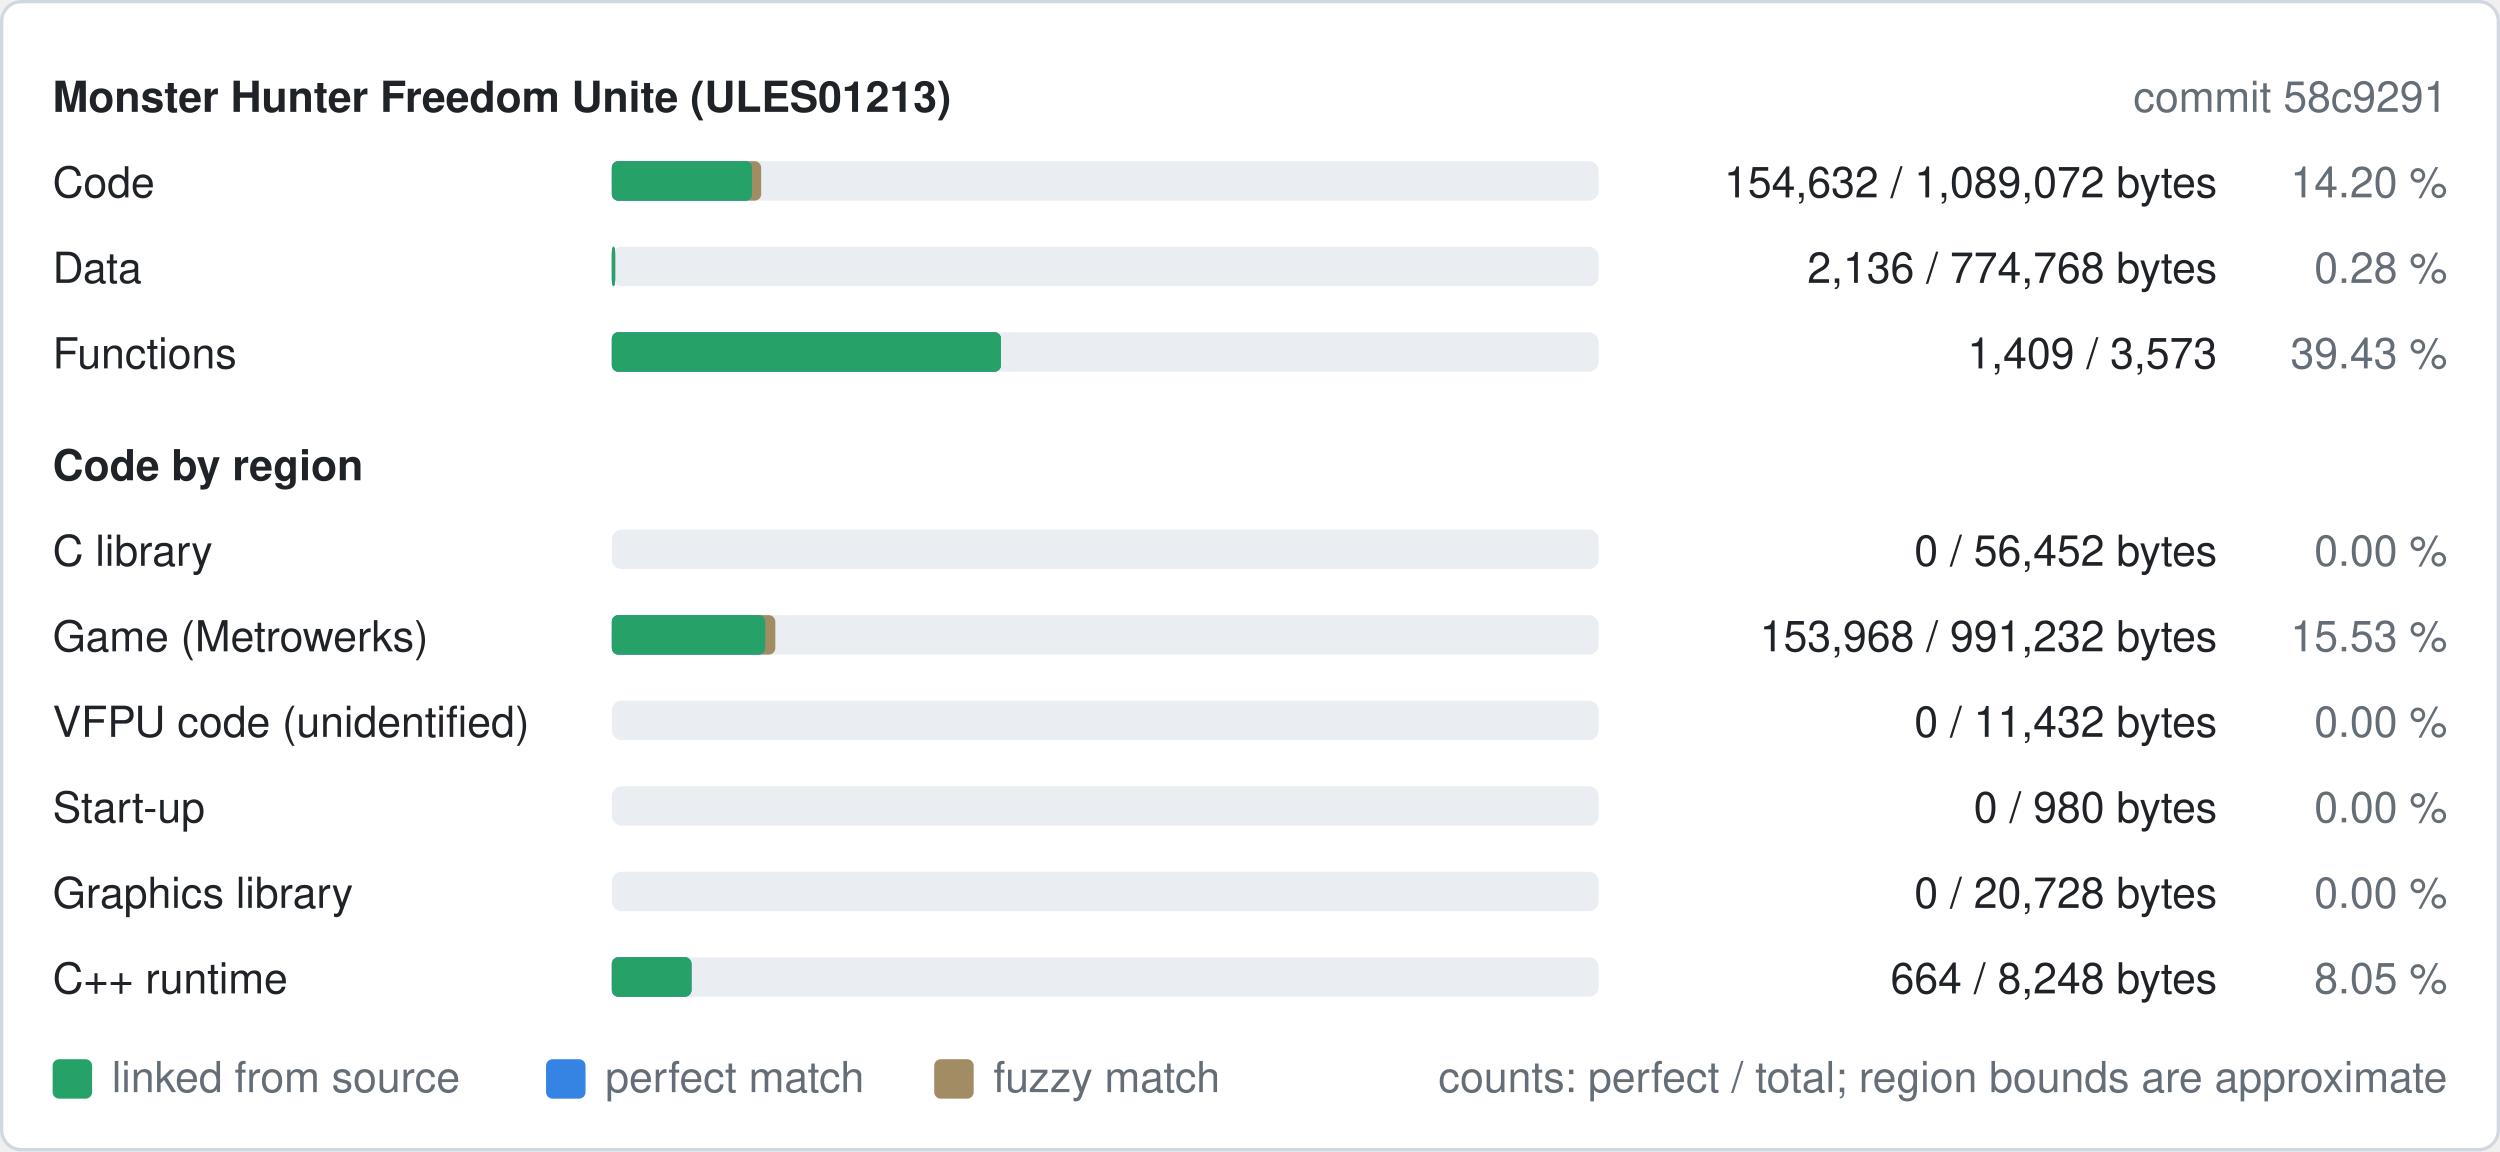
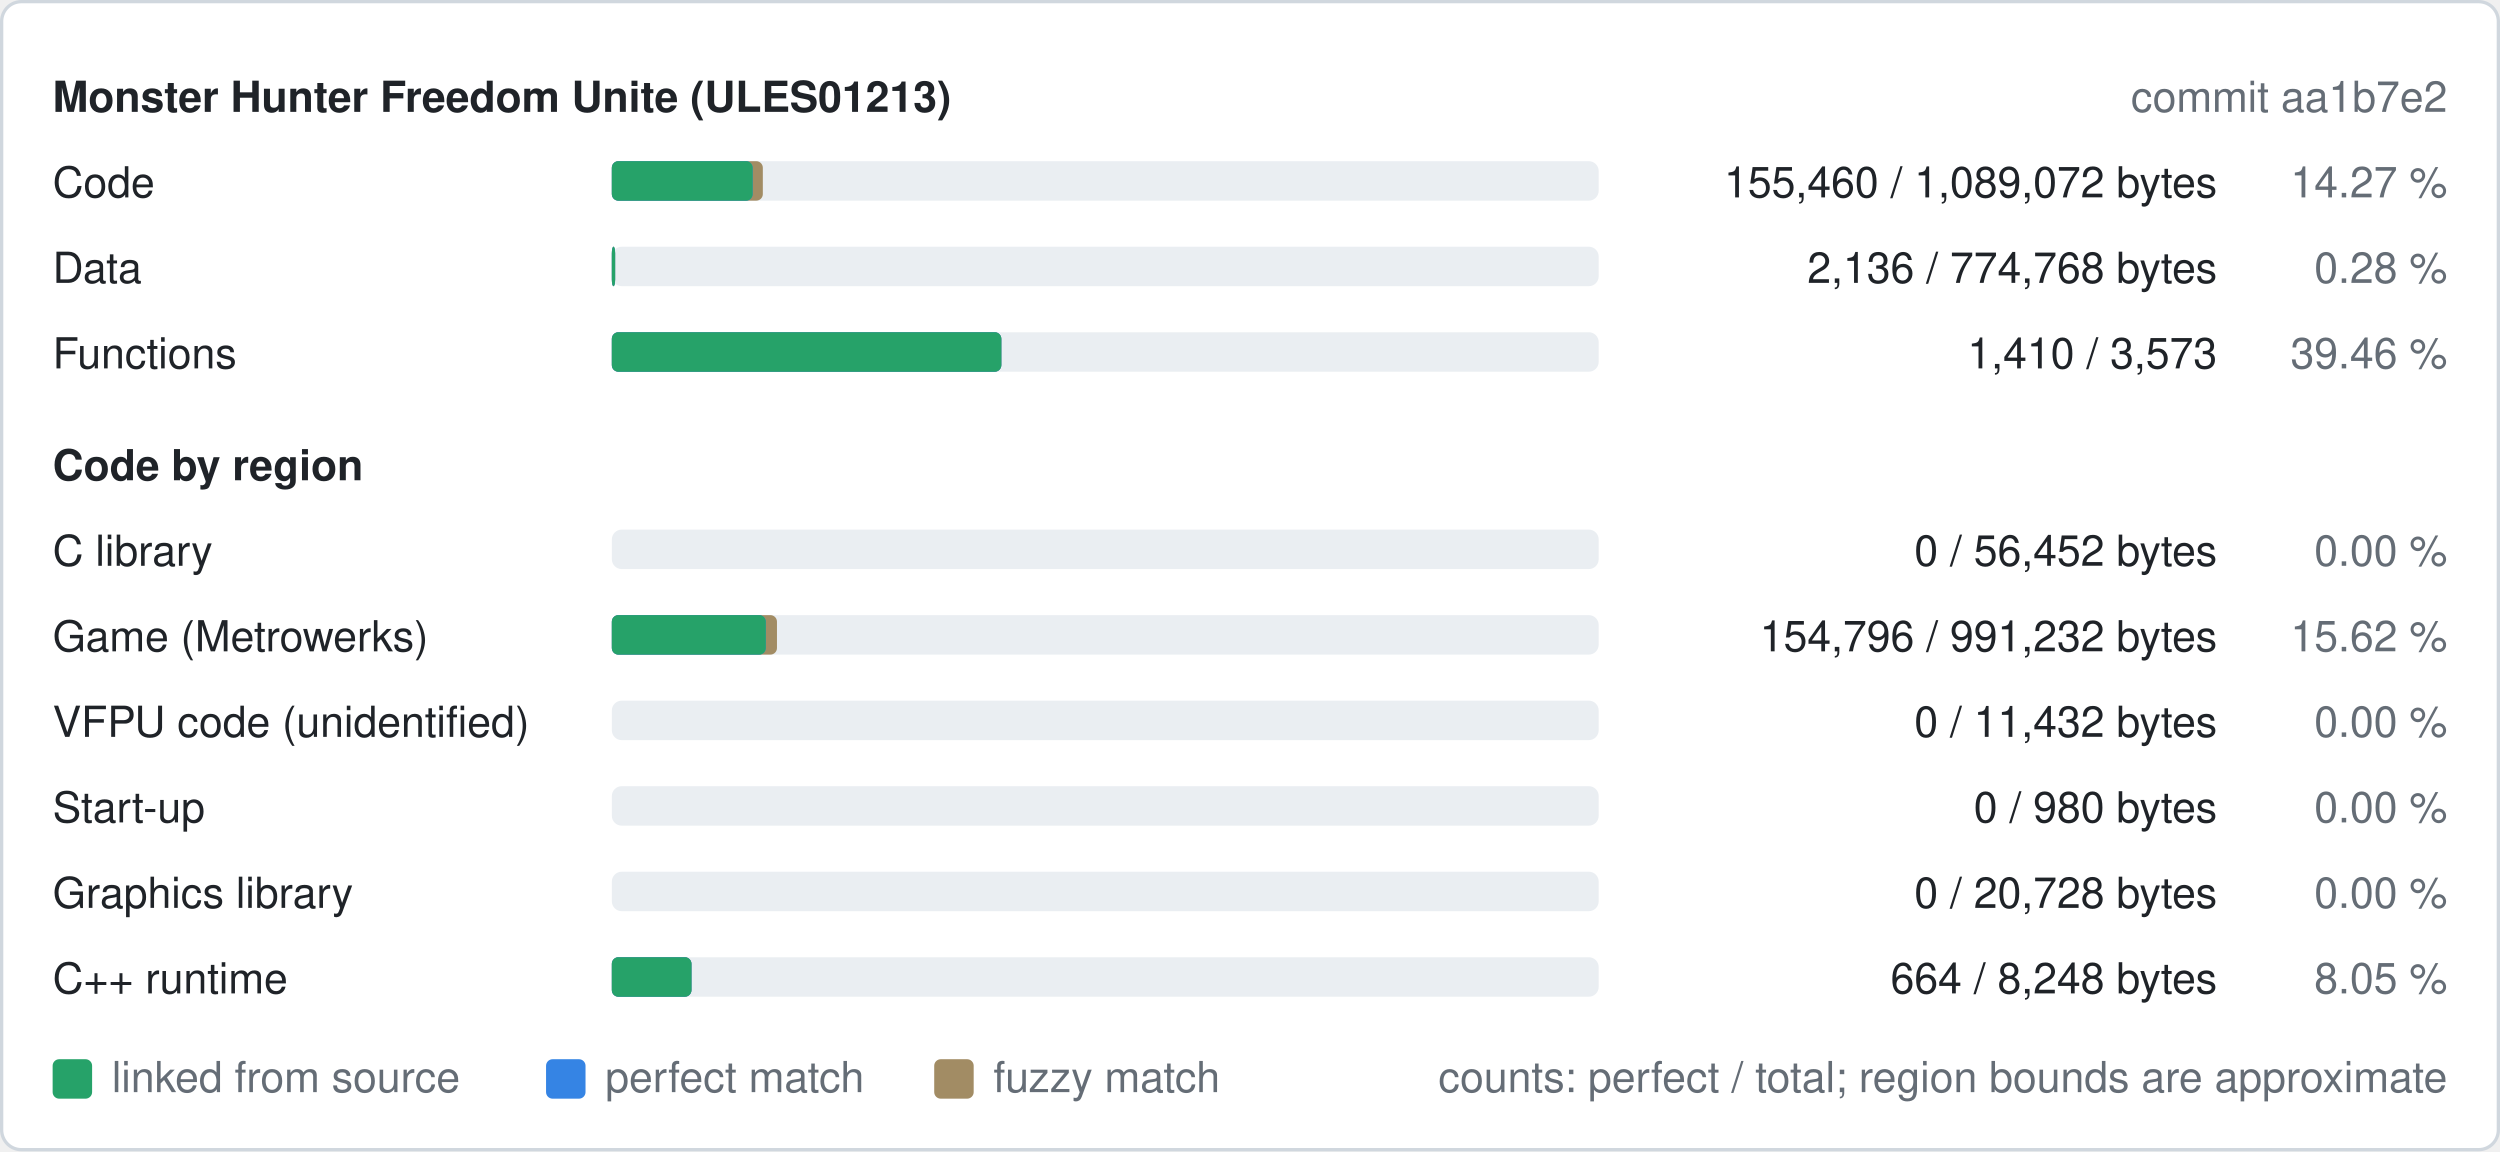
<svg xmlns="http://www.w3.org/2000/svg" width="760" height="350" viewBox="0 0 760 350" role="img" aria-label="Decompilation progress of ULES01213">
  <style>
text{font-family:-apple-system,BlinkMacSystemFont,"Segoe UI",Helvetica,Arial,sans-serif;font-size:13px}
.b{font-weight:600}
.bg{fill:#ffffff;stroke:#d0d7de}.t{fill:#1f2328}.m{fill:#656d76}.track{fill:#eaeef2}.fuzzy{fill:#a28c64}.perfect{fill:#3584e4}.linked{fill:#26a269}
@media (prefers-color-scheme: dark){.bg{fill:#0d1117;stroke:#30363d}.t{fill:#e6edf3}.m{fill:#8d96a0}.track{fill:#21262d}.fuzzy{fill:#a28c64}.perfect{fill:#3584e4}.linked{fill:#2ec27e}}
</style>
  <rect class="bg" x="0.5" y="0.5" width="759" height="349" rx="6" />
  <text class="t b" x="16" y="34">Monster Hunter Freedom Unite (ULES01213)</text>
-   <text class="m" x="744" y="34" text-anchor="end">commit 58c9291</text>
+   <text class="m" x="744" y="34" text-anchor="end">commit aa1b7e2</text>
  <text class="t" x="16" y="60">Code</text>
  <rect class="track" x="186" y="49" width="300" height="12" rx="3" />
-   <rect class="fuzzy" x="186" y="49" width="45.4" height="12" rx="2" />
-   <rect class="perfect" x="186" y="49" width="42.6" height="12" rx="2" />
-   <rect class="linked" x="186" y="49" width="42.6" height="12" rx="2" />
-   <text class="t" x="674" y="60" text-anchor="end">154,632 / 1,089,072 bytes</text>
-   <text class="m" x="744" y="60" text-anchor="end">14.20 %</text>
+   <rect class="fuzzy" x="186" y="49" width="45.9" height="12" rx="2" />
+   <rect class="perfect" x="186" y="49" width="42.8" height="12" rx="2" />
+   <rect class="linked" x="186" y="49" width="42.8" height="12" rx="2" />
+   <text class="t" x="674" y="60" text-anchor="end">155,460 / 1,089,072 bytes</text>
+   <text class="m" x="744" y="60" text-anchor="end">14.27 %</text>
  <text class="t" x="16" y="86">Data</text>
  <rect class="track" x="186" y="75" width="300" height="12" rx="3" />
  <rect class="fuzzy" x="186" y="75" width="1.0" height="12" rx="2" />
  <rect class="perfect" x="186" y="75" width="1.0" height="12" rx="2" />
  <rect class="linked" x="186" y="75" width="1.0" height="12" rx="2" />
  <text class="t" x="674" y="86" text-anchor="end">2,136 / 774,768 bytes</text>
  <text class="m" x="744" y="86" text-anchor="end">0.28 %</text>
  <text class="t" x="16" y="112">Functions</text>
  <rect class="track" x="186" y="101" width="300" height="12" rx="3" />
-   <rect class="fuzzy" x="186" y="101" width="118.3" height="12" rx="2" />
-   <rect class="perfect" x="186" y="101" width="118.3" height="12" rx="2" />
-   <rect class="linked" x="186" y="101" width="118.3" height="12" rx="2" />
-   <text class="t" x="674" y="112" text-anchor="end">1,409 / 3,573</text>
-   <text class="m" x="744" y="112" text-anchor="end">39.43 %</text>
+   <rect class="fuzzy" x="186" y="101" width="118.4" height="12" rx="2" />
+   <rect class="perfect" x="186" y="101" width="118.4" height="12" rx="2" />
+   <rect class="linked" x="186" y="101" width="118.4" height="12" rx="2" />
+   <text class="t" x="674" y="112" text-anchor="end">1,410 / 3,573</text>
+   <text class="m" x="744" y="112" text-anchor="end">39.46 %</text>
  <text class="t b" x="16" y="146">Code by region</text>
  <text class="t" x="16" y="172">C library</text>
  <rect class="track" x="186" y="161" width="300" height="12" rx="3" />
  <text class="t" x="674" y="172" text-anchor="end">0 / 56,452 bytes</text>
  <text class="m" x="744" y="172" text-anchor="end">0.00 %</text>
  <text class="t" x="16" y="198">Game (Metrowerks)</text>
  <rect class="track" x="186" y="187" width="300" height="12" rx="3" />
-   <rect class="fuzzy" x="186" y="187" width="49.7" height="12" rx="2" />
-   <rect class="perfect" x="186" y="187" width="46.6" height="12" rx="2" />
-   <rect class="linked" x="186" y="187" width="46.6" height="12" rx="2" />
-   <text class="t" x="674" y="198" text-anchor="end">153,968 / 991,232 bytes</text>
-   <text class="m" x="744" y="198" text-anchor="end">15.53 %</text>
+   <rect class="fuzzy" x="186" y="187" width="50.2" height="12" rx="2" />
+   <rect class="perfect" x="186" y="187" width="46.8" height="12" rx="2" />
+   <rect class="linked" x="186" y="187" width="46.8" height="12" rx="2" />
+   <text class="t" x="674" y="198" text-anchor="end">154,796 / 991,232 bytes</text>
+   <text class="m" x="744" y="198" text-anchor="end">15.62 %</text>
  <text class="t" x="16" y="224">VFPU code (unidentified)</text>
  <rect class="track" x="186" y="213" width="300" height="12" rx="3" />
  <text class="t" x="674" y="224" text-anchor="end">0 / 11,432 bytes</text>
  <text class="m" x="744" y="224" text-anchor="end">0.00 %</text>
  <text class="t" x="16" y="250">Start-up</text>
  <rect class="track" x="186" y="239" width="300" height="12" rx="3" />
  <text class="t" x="674" y="250" text-anchor="end">0 / 980 bytes</text>
  <text class="m" x="744" y="250" text-anchor="end">0.00 %</text>
  <text class="t" x="16" y="276">Graphics library</text>
  <rect class="track" x="186" y="265" width="300" height="12" rx="3" />
  <text class="t" x="674" y="276" text-anchor="end">0 / 20,728 bytes</text>
  <text class="m" x="744" y="276" text-anchor="end">0.00 %</text>
  <text class="t" x="16" y="302">C++ runtime</text>
  <rect class="track" x="186" y="291" width="300" height="12" rx="3" />
  <rect class="fuzzy" x="186" y="291" width="24.2" height="12" rx="2" />
  <rect class="perfect" x="186" y="291" width="24.2" height="12" rx="2" />
  <rect class="linked" x="186" y="291" width="24.2" height="12" rx="2" />
  <text class="t" x="674" y="302" text-anchor="end">664 / 8,248 bytes</text>
  <text class="m" x="744" y="302" text-anchor="end">8.05 %</text>
  <rect class="linked" x="16" y="322" width="12" height="12" rx="2" />
  <text class="m" x="34" y="332">linked from source</text>
  <rect class="perfect" x="166" y="322" width="12" height="12" rx="2" />
  <text class="m" x="184" y="332">perfect match</text>
  <rect class="fuzzy" x="284" y="322" width="12" height="12" rx="2" />
  <text class="m" x="302" y="332">fuzzy match</text>
  <text class="m" x="744" y="332" text-anchor="end">counts: perfect / total; region bounds are approximate</text>
</svg>
